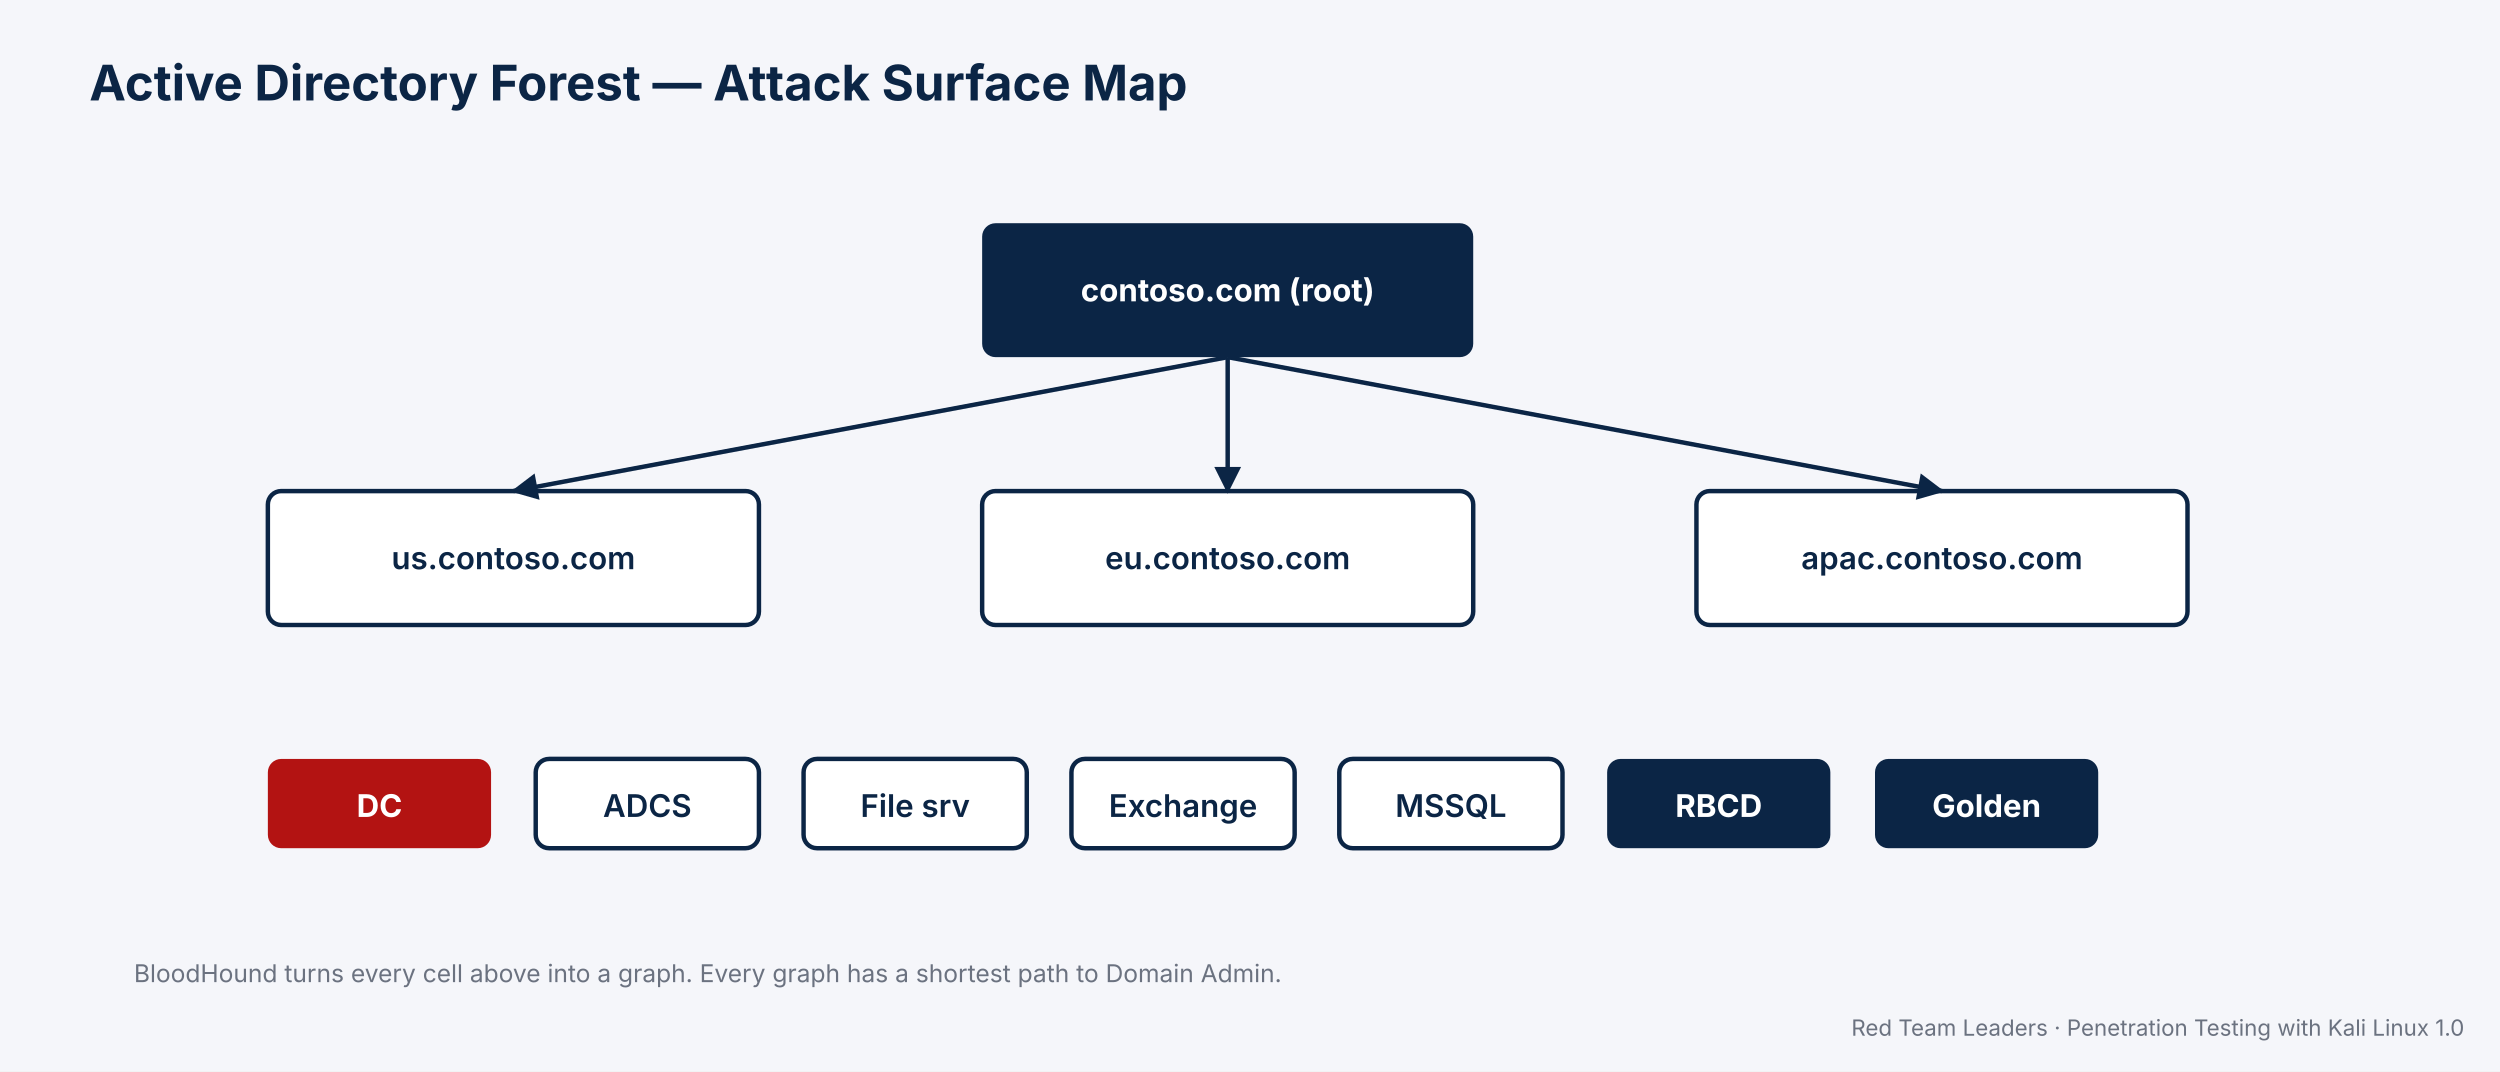
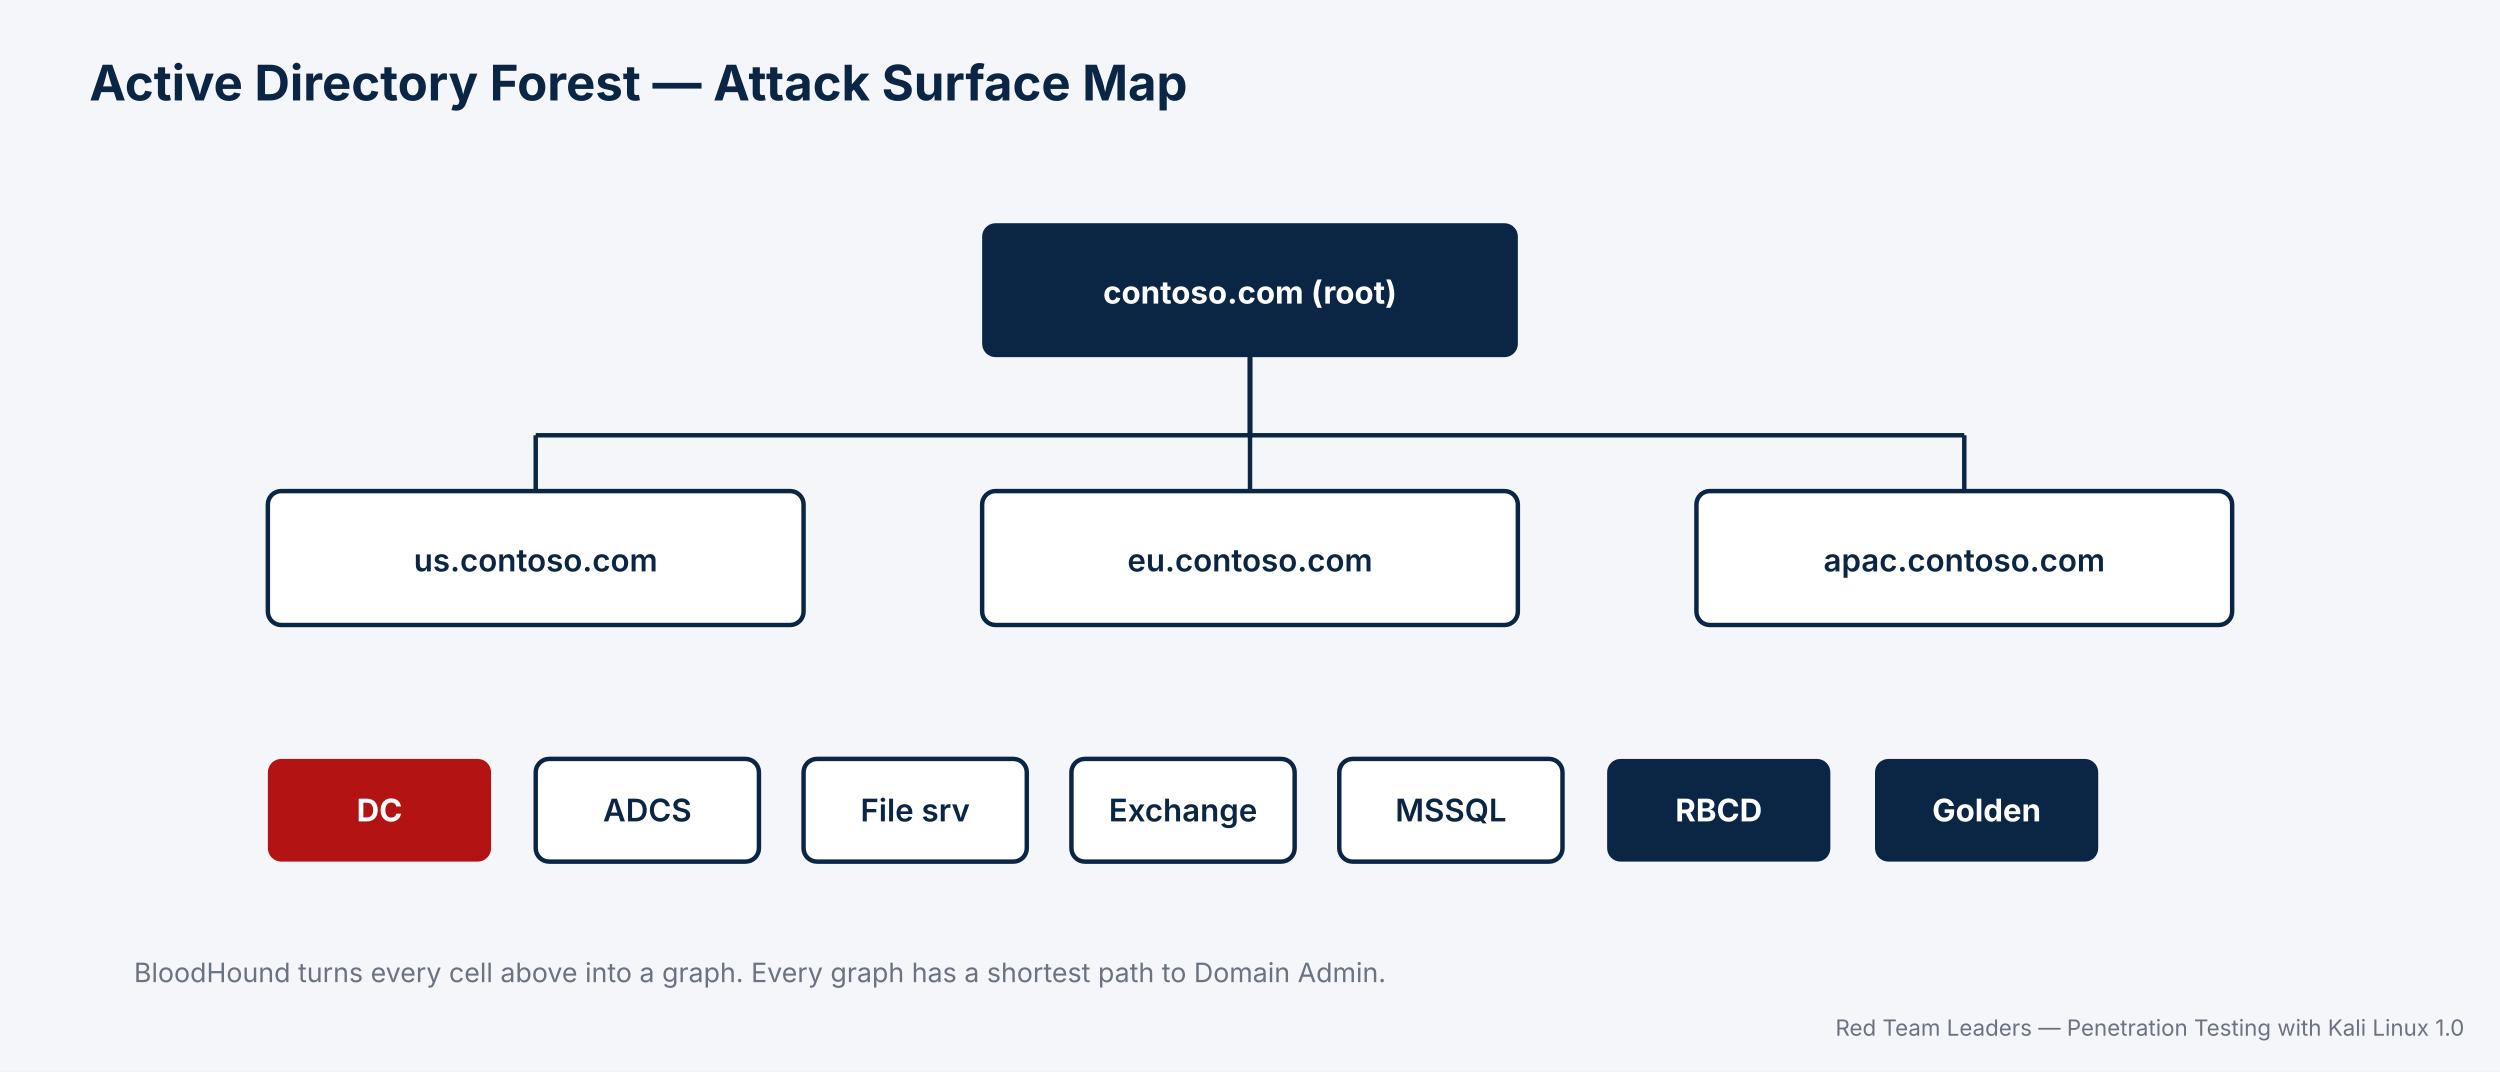
<svg xmlns="http://www.w3.org/2000/svg" viewBox="0 0 1120 480" width="1120" height="480">
  <style>
  .bg { fill: #F5F6FA; }
  .box { fill: #FFFFFF; stroke: #0B2545; stroke-width: 2; }
  .box-accent { fill: #0B2545; stroke: none; }
  .box-warn { fill: #B31312; stroke: none; }
  .box-safe { fill: #0B7285; stroke: none; }
-   .title { fill: #0B2545; font: 700 22px 'Inter', 'Segoe UI', Arial, sans-serif; }
-   .label { fill: #0B2545; font: 600 14px 'Inter', 'Segoe UI', Arial, sans-serif; }
-   .label-w { fill: #FFFFFF; font: 700 14px 'Inter', 'Segoe UI', Arial, sans-serif; }
-   .small { fill: #6B7280; font: 400 11px 'Inter', 'Segoe UI', Arial, sans-serif; }
+   .box-amber { fill: #D97706; stroke: none; }
+   .title { fill: #0B2545; font: 700 22px 'Inter','Segoe UI',Arial,sans-serif; }
+   .label { fill: #0B2545; font: 600 14px 'Inter','Segoe UI',Arial,sans-serif; }
+   .label-w { fill: #FFFFFF; font: 700 14px 'Inter','Segoe UI',Arial,sans-serif; }
+   .label-sm { fill: #FFFFFF; font: 700 12px 'Inter','Segoe UI',Arial,sans-serif; }
+   .small { fill: #6B7280; font: 400 12px 'Inter','Segoe UI',Arial,sans-serif; }
+   .small-w { fill: #E5E7EB; font: 400 11px 'Inter','Segoe UI',Arial,sans-serif; }
  .arrow { fill: none; stroke: #0B2545; stroke-width: 2; marker-end: url(#a); }
-   .footer { fill: #6B7280; font: 400 10px 'Inter', Arial, sans-serif; }
+   .footer { fill: #6B7280; font: 400 10px 'Inter',Arial,sans-serif; }
</style>
  <defs>
    <marker id="a" viewBox="0 0 10 10" refX="9" refY="5" markerWidth="6" markerHeight="6" orient="auto-start-reverse">
      <path d="M0,0 L10,5 L0,10 z" fill="#0B2545" />
    </marker>
  </defs>
  <rect class="bg" width="1120" height="480" />
  <text class="title" x="40" y="45">Active Directory Forest — Attack Surface Map</text>
-   <rect class="box-accent" x="440" y="100" width="220" height="60" rx="6" />
-   <text class="label-w" x="550" y="135" text-anchor="middle">contoso.com (root)</text>
-   <rect class="box" x="120" y="220" width="220" height="60" rx="6" />
-   <text class="label" x="230" y="255" text-anchor="middle">us.contoso.com</text>
-   <line class="arrow" x1="550" y1="160" x2="230" y2="220" />
-   <rect class="box" x="440" y="220" width="220" height="60" rx="6" />
-   <text class="label" x="550" y="255" text-anchor="middle">eu.contoso.com</text>
-   <line class="arrow" x1="550" y1="160" x2="550" y2="220" />
-   <rect class="box" x="760" y="220" width="220" height="60" rx="6" />
-   <text class="label" x="870" y="255" text-anchor="middle">apac.contoso.com</text>
-   <line class="arrow" x1="550" y1="160" x2="870" y2="220" />
-   <rect class="box-warn" x="120" y="340" width="100" height="40" rx="6" />
-   <text class="label-w" x="170" y="366" text-anchor="middle">DC</text>
-   <rect class="box" x="240" y="340" width="100" height="40" rx="6" />
-   <text class="label" x="290" y="366" text-anchor="middle">ADCS</text>
-   <rect class="box" x="360" y="340" width="100" height="40" rx="6" />
-   <text class="label" x="410" y="366" text-anchor="middle">File srv</text>
-   <rect class="box" x="480" y="340" width="100" height="40" rx="6" />
-   <text class="label" x="530" y="366" text-anchor="middle">Exchange</text>
-   <rect class="box" x="600" y="340" width="100" height="40" rx="6" />
-   <text class="label" x="650" y="366" text-anchor="middle">MSSQL</text>
-   <rect class="box-accent" x="720" y="340" width="100" height="40" rx="6" />
-   <text class="label-w" x="770" y="366" text-anchor="middle">RBCD</text>
-   <rect class="box-accent" x="840" y="340" width="100" height="40" rx="6" />
-   <text class="label-w" x="890" y="366" text-anchor="middle">Golden</text>
+   <rect class="box-accent" x="440" y="100" width="240" height="60" rx="6" />
+   <text class="label-w" x="560" y="136" text-anchor="middle">contoso.com (root)</text>
+   <rect class="box" x="120" y="220" width="240" height="60" rx="6" />
+   <text class="label" x="240" y="256" text-anchor="middle">us.contoso.com</text>
+   <line x1="560" y1="160" x2="560" y2="195" stroke="#0B2545" stroke-width="2" />
+   <line x1="240" y1="195" x2="240" y2="220" stroke="#0B2545" stroke-width="2" />
+   <rect class="box" x="440" y="220" width="240" height="60" rx="6" />
+   <text class="label" x="560" y="256" text-anchor="middle">eu.contoso.com</text>
+   <line x1="560" y1="160" x2="560" y2="195" stroke="#0B2545" stroke-width="2" />
+   <line x1="560" y1="195" x2="560" y2="220" stroke="#0B2545" stroke-width="2" />
+   <rect class="box" x="760" y="220" width="240" height="60" rx="6" />
+   <text class="label" x="880" y="256" text-anchor="middle">apac.contoso.com</text>
+   <line x1="560" y1="160" x2="560" y2="195" stroke="#0B2545" stroke-width="2" />
+   <line x1="880" y1="195" x2="880" y2="220" stroke="#0B2545" stroke-width="2" />
+   <line x1="240" y1="195" x2="880" y2="195" stroke="#0B2545" stroke-width="2" />
+   <rect class="box-warn" x="120" y="340" width="100" height="46" rx="6" />
+   <text class="label-w" x="170" y="368" text-anchor="middle">DC</text>
+   <rect class="box" x="240" y="340" width="100" height="46" rx="6" />
+   <text class="label" x="290" y="368" text-anchor="middle">ADCS</text>
+   <rect class="box" x="360" y="340" width="100" height="46" rx="6" />
+   <text class="label" x="410" y="368" text-anchor="middle">File srv</text>
+   <rect class="box" x="480" y="340" width="100" height="46" rx="6" />
+   <text class="label" x="530" y="368" text-anchor="middle">Exchange</text>
+   <rect class="box" x="600" y="340" width="100" height="46" rx="6" />
+   <text class="label" x="650" y="368" text-anchor="middle">MSSQL</text>
+   <rect class="box-accent" x="720" y="340" width="100" height="46" rx="6" />
+   <text class="label-w" x="770" y="368" text-anchor="middle">RBCD</text>
+   <rect class="box-accent" x="840" y="340" width="100" height="46" rx="6" />
+   <text class="label-w" x="890" y="368" text-anchor="middle">Golden</text>
  <text class="small" x="60" y="440" text-anchor="start">BloodHound turns every cell above into a graph. Every graph has a shortest path to Domain Admin.</text>
-   <text class="footer" x="1104" y="464" text-anchor="end">Red Team Leaders · Penetration Testing with Kali Linux 1.0</text>
+   <text class="footer" x="1104" y="464" text-anchor="end">Red Team Leaders — Penetration Testing with Kali Linux 1.0</text>
</svg>
